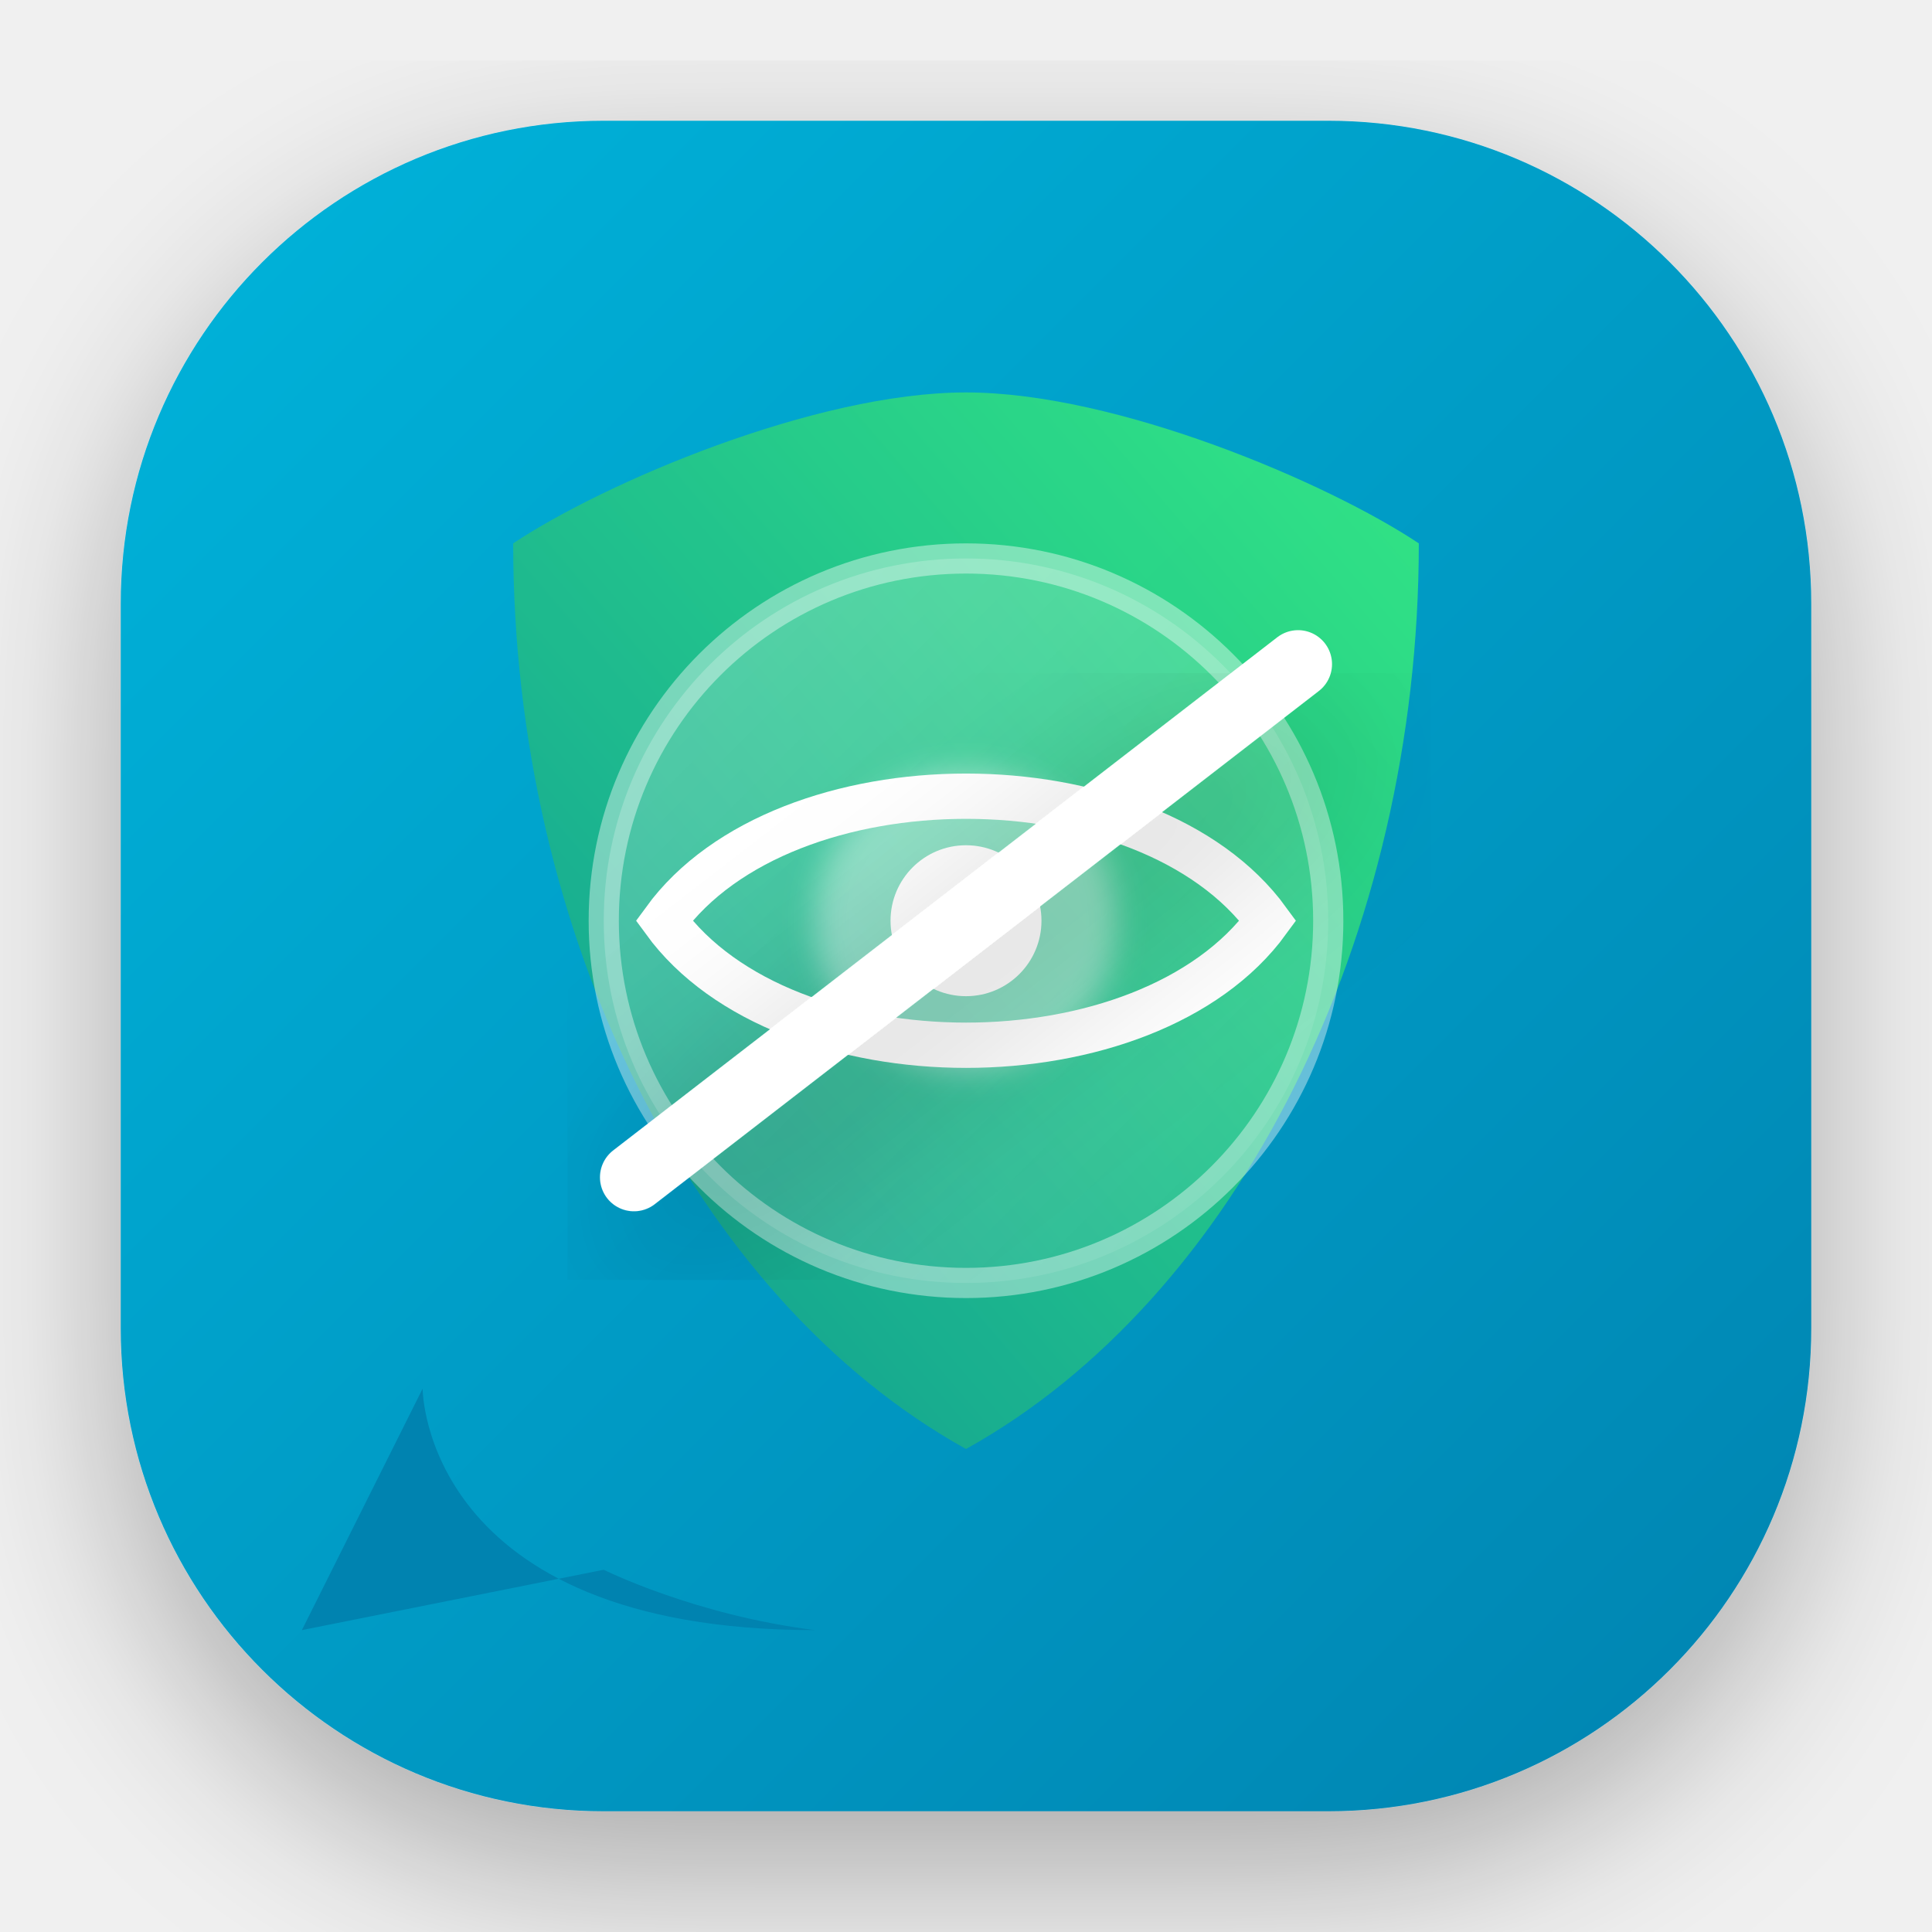
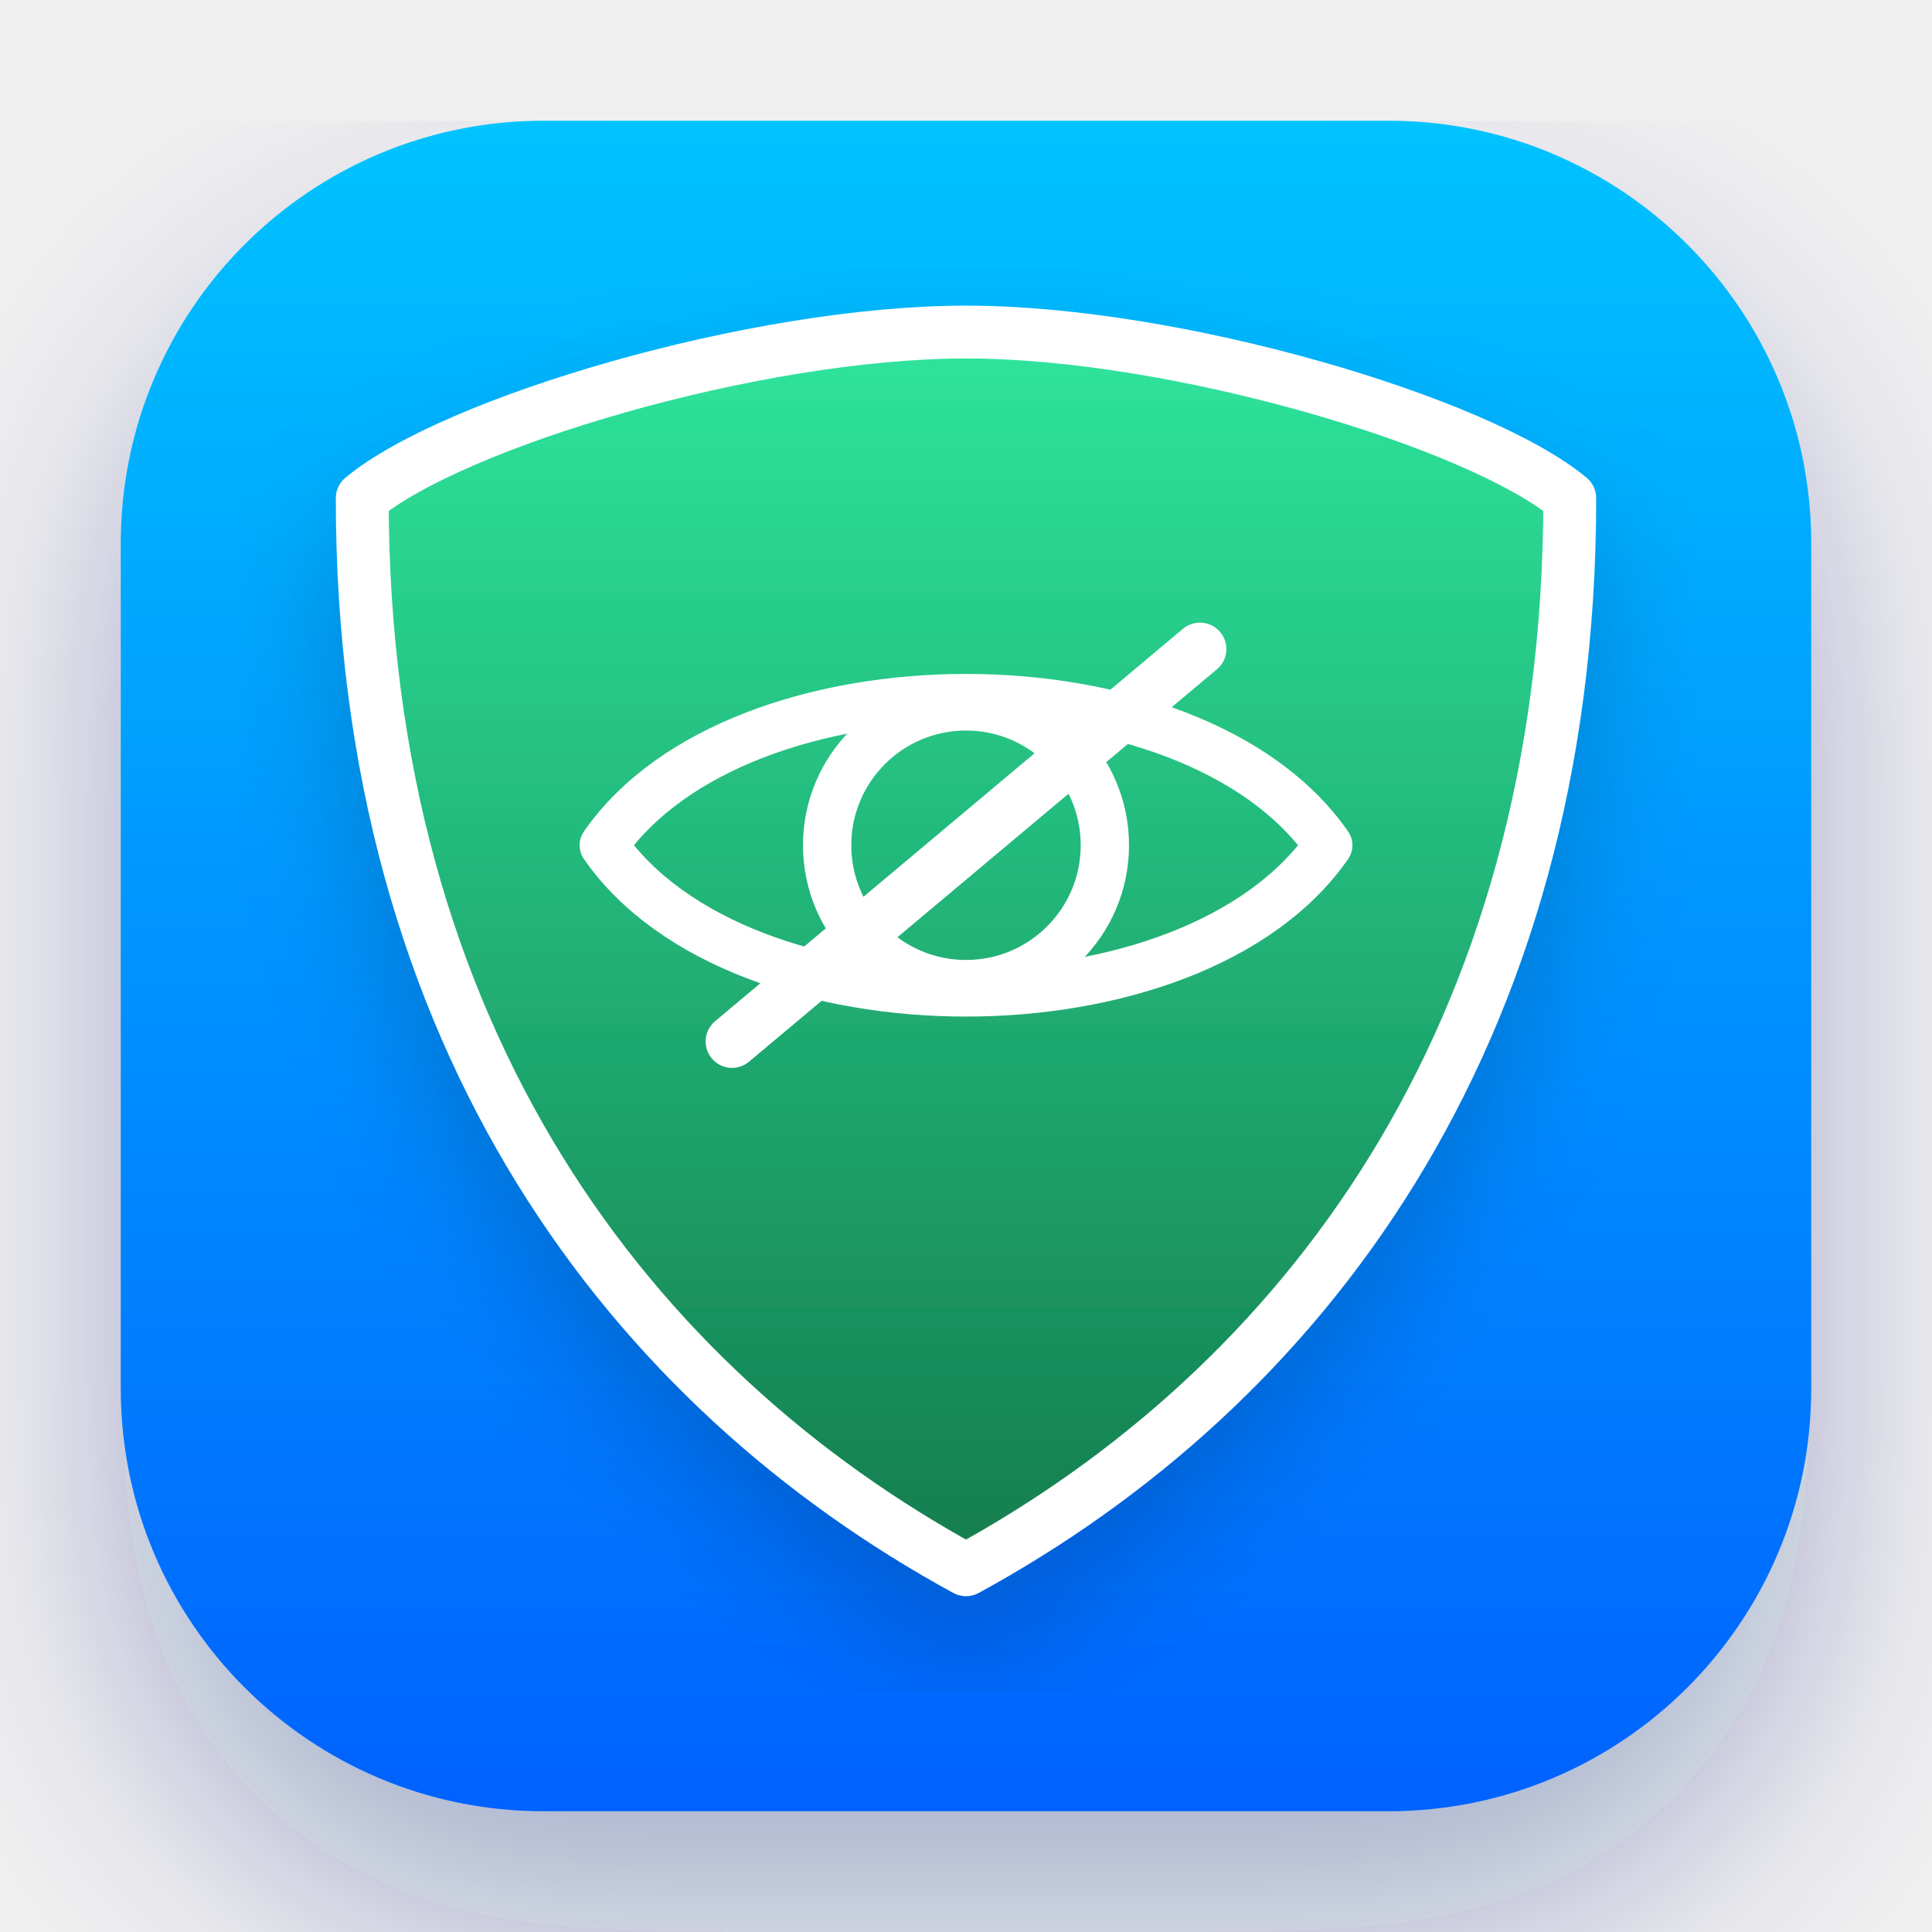
<svg xmlns="http://www.w3.org/2000/svg" viewBox="0 0 128 128" width="128" height="128">
  <defs>
-     <linearGradient id="bgGrad" x1="0%" y1="0%" x2="100%" y2="100%">
-       <stop offset="0%" stop-color="#00b4db" />
-       <stop offset="100%" stop-color="#0083b0" />
+     <linearGradient id="bgGrad" x1="0%" y1="0%" x2="0%" y2="100%">
+       <stop offset="0%" stop-color="#00c3ff" />
+       <stop offset="100%" stop-color="#0062ff" />
    </linearGradient>
-     <linearGradient id="shieldGrad" x1="0%" y1="100%" x2="100%" y2="0%">
-       <stop offset="0%" stop-color="#11998e" />
-       <stop offset="100%" stop-color="#38ef7d" />
+     <linearGradient id="shieldGrad" x1="0%" y1="0%" x2="0%" y2="100%">
+       <stop offset="0%" stop-color="#2ee59d" />
+       <stop offset="100%" stop-color="#147c4e" />
    </linearGradient>
-     <linearGradient id="glassGrad" x1="0%" y1="0%" x2="100%" y2="100%">
-       <stop offset="0%" stop-color="#ffffff" stop-opacity="0.25" />
-       <stop offset="100%" stop-color="#ffffff" stop-opacity="0.05" />
-     </linearGradient>
-     <filter id="shadow" x="-10%" y="-10%" width="130%" height="130%">
-       <feDropShadow dx="0" dy="4" stdDeviation="6" flood-color="#000000" flood-opacity="0.3" />
+     <filter id="cardShadow" x="-20%" y="-20%" width="140%" height="140%">
+       <feDropShadow dx="0" dy="8" stdDeviation="8" flood-color="#002b80" flood-opacity="0.3" />
+     </filter>
+     <filter id="shieldShadow" x="-10%" y="-10%" width="120%" height="120%">
+       <feDropShadow dx="0" dy="4" stdDeviation="4" flood-color="#000000" flood-opacity="0.18" />
    </filter>
  </defs>
-   <rect x="8" y="8" width="112" height="112" rx="32" fill="url(#bgGrad)" filter="url(#shadow)" />
-   <path d="M 28 92 L 20 108 L 40 104 C 40 104 46 107 54 108 C 28 108 28 92 28 92 Z" fill="#0083b0" />
-   <path d="M 64 26 C 74 26 88 32 94 36 C 94 62 82 86 64 96 C 46 86 34 62 34 36 C 40 32 54 26 64 26 Z" fill="url(#shieldGrad)" opacity="0.9" />
-   <circle cx="64" cy="61" r="24" fill="url(#glassGrad)" stroke="#ffffff" stroke-width="2" stroke-opacity="0.4" />
-   <path d="M 44 61 C 52 50 76 50 84 61 C 76 72 52 72 44 61 Z" fill="none" stroke="#ffffff" stroke-width="3" stroke-linecap="round" />
-   <circle cx="64" cy="61" r="10" fill="#ffffff" opacity="0.4" filter="blur(1px)" />
-   <circle cx="64" cy="61" r="5" fill="#ffffff" />
-   <line x1="42" y1="78" x2="86" y2="44" stroke="#ffffff" stroke-width="4.5" stroke-linecap="round" filter="url(#shadow)" />
+   <rect x="8" y="8" width="112" height="112" rx="28" fill="url(#bgGrad)" filter="url(#cardShadow)" />
+   <path d="M 64 22 C 78 22 98 28 104 33 C 104 69 86 92 64 104 C 42 92 24 69 24 33 C 30 28 50 22 64 22 Z" fill="url(#shieldGrad)" stroke="#ffffff" stroke-width="3.5" stroke-linejoin="round" stroke-linecap="round" filter="url(#shieldShadow)" />
+   <path d="M 40 56 C 49 43 79 43 88 56 C 79 69 49 69 40 56 Z" fill="none" stroke="#ffffff" stroke-width="3.2" stroke-linecap="round" stroke-linejoin="round" />
+   <circle cx="64" cy="56" r="9.2" fill="none" stroke="#ffffff" stroke-width="3.2" />
+   <line x1="48.5" y1="69" x2="79.5" y2="43" stroke="#ffffff" stroke-width="3.5" stroke-linecap="round" />
</svg>
